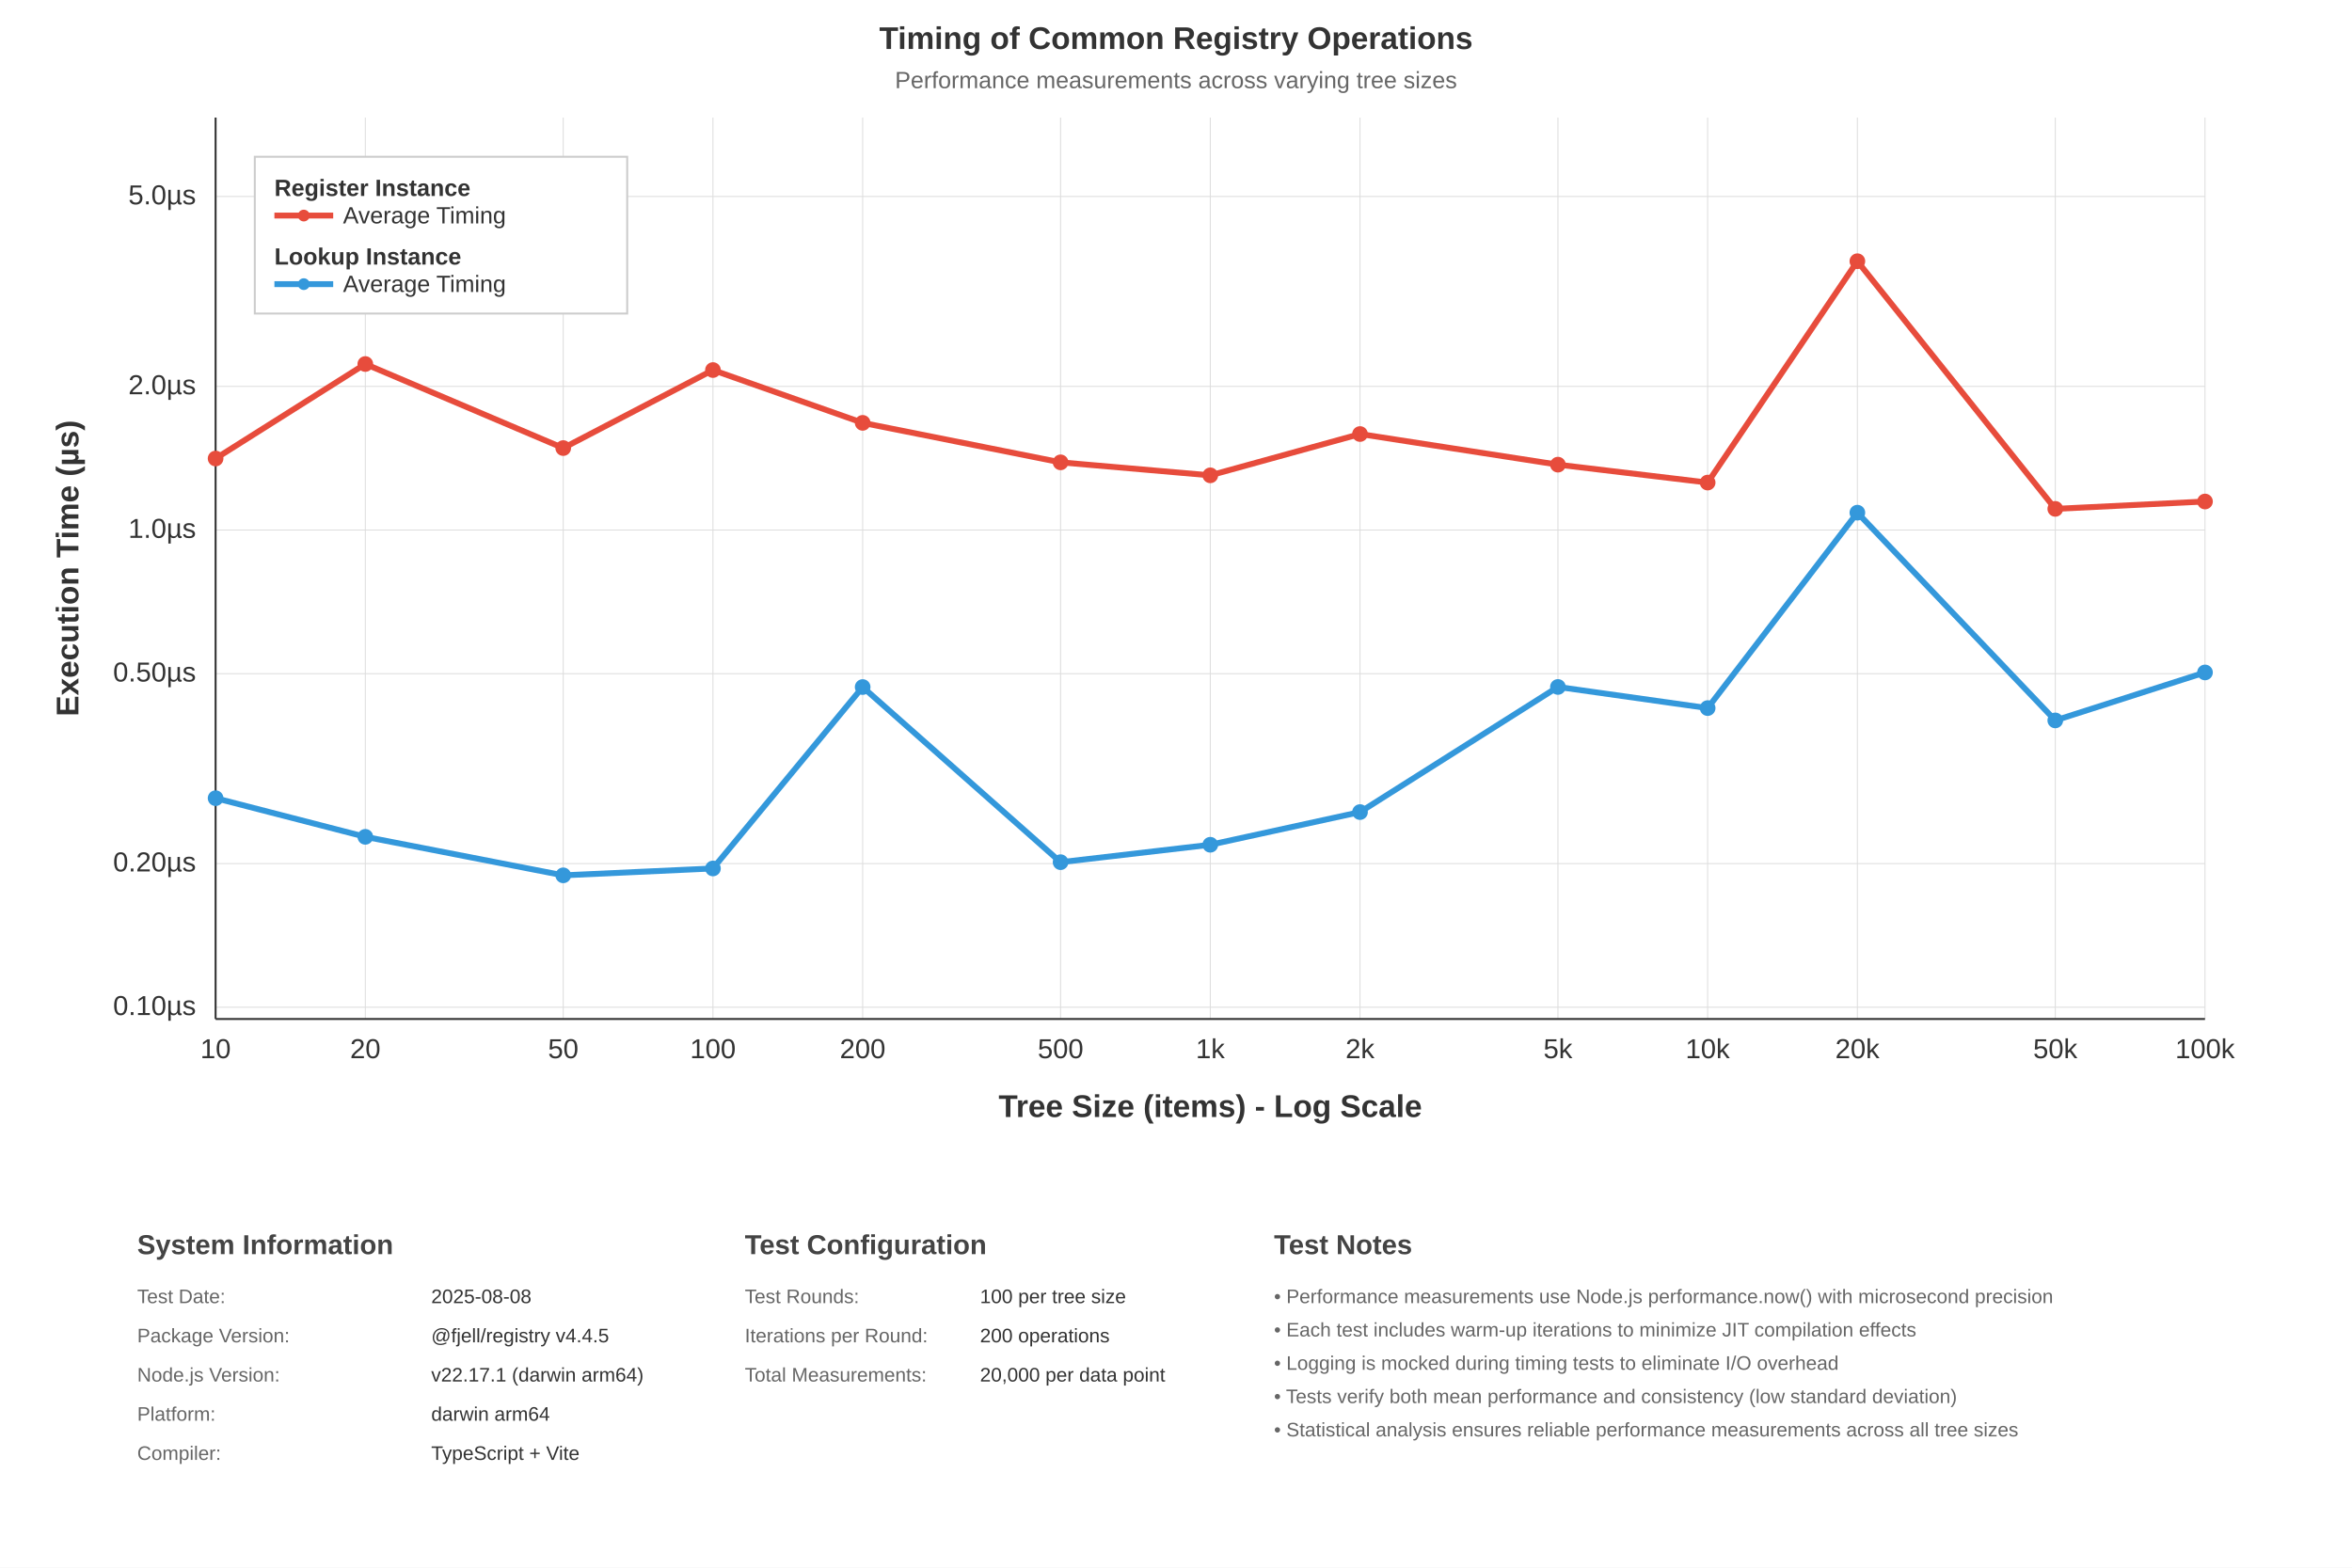
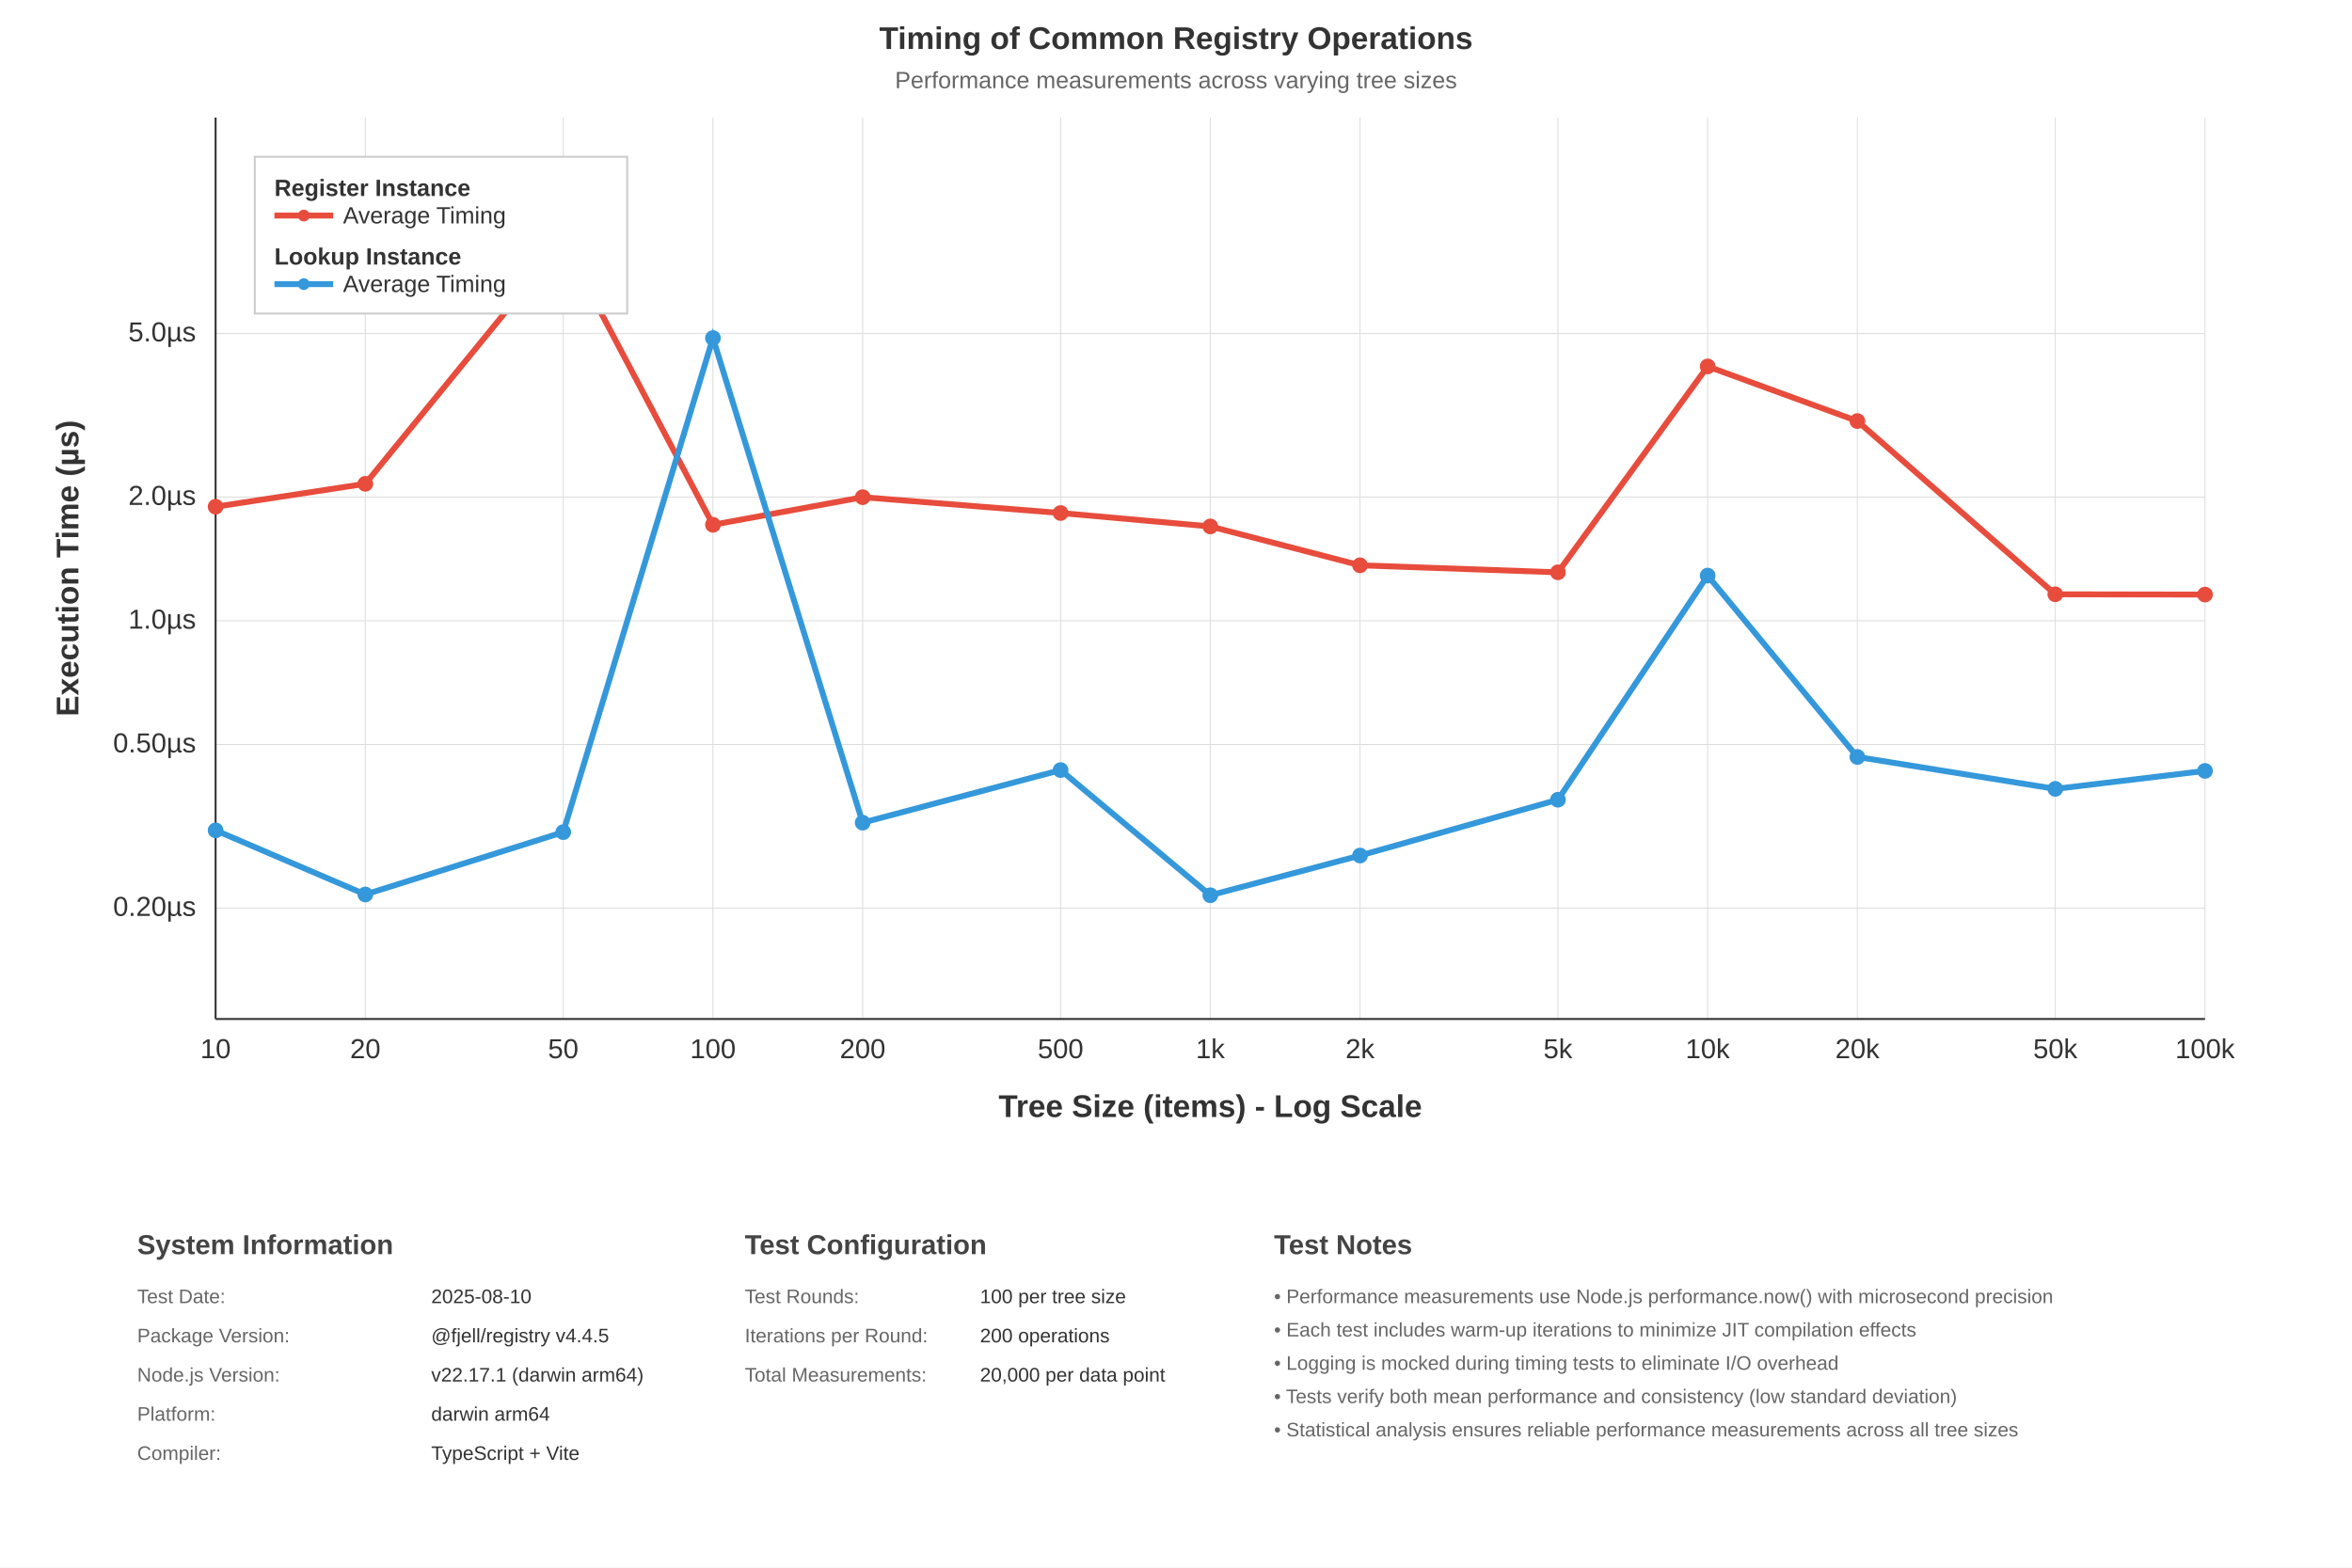
<svg xmlns="http://www.w3.org/2000/svg" width="1200" height="800">
  <style>
    .axis { stroke: #333; stroke-width: 1; }
    .grid { stroke: #ddd; stroke-width: 0.5; }
    .label { font-family: Arial, sans-serif; font-size: 14px; fill: #333; }
    .title { font-family: Arial, sans-serif; font-size: 16px; font-weight: bold; fill: #333; }
    .subtitle { font-family: Arial, sans-serif; font-size: 12px; fill: #666; }
    .register-mean { stroke: #e74c3c; stroke-width: 3; fill: none; }
    .lookup-mean { stroke: #3498db; stroke-width: 3; fill: none; }
    .register-band { fill: rgba(231, 76, 60, 0.2); stroke: #e74c3c; stroke-width: 1; }
    .lookup-band { fill: rgba(52, 152, 219, 0.2); stroke: #3498db; stroke-width: 1; }
    .register-dot { fill: #e74c3c; }
    .lookup-dot { fill: #3498db; }
    .legend { font-family: Arial, sans-serif; font-size: 12px; fill: #333; }
    .axis-title { font-family: Arial, sans-serif; font-size: 16px; font-weight: bold; fill: #333; }
    .metadata-title { font-family: Arial, sans-serif; font-size: 14px; font-weight: bold; fill: #333; }
    .metadata-section { font-family: Arial, sans-serif; font-size: 14px; font-weight: bold; fill: #444; }
    .metadata-label { font-family: Arial, sans-serif; font-size: 10px; fill: #666; }
    .metadata-value { font-family: Arial, sans-serif; font-size: 10px; fill: #333; }
  </style>
  <rect width="1200" height="800" fill="white" />
  <text x="600" y="25" text-anchor="middle" class="title">Timing of Common Registry Operations</text>
  <text x="600" y="45" text-anchor="middle" class="subtitle">Performance measurements across varying tree sizes</text>
  <g transform="translate(110,60)">
-     <line x1="0" y1="453.994" x2="1015" y2="453.994" class="grid" />
-     <text x="-10" y="457.994" text-anchor="end" class="label">0.10µs</text>
-     <line x1="0" y1="380.688" x2="1015" y2="380.688" class="grid" />
-     <text x="-10" y="384.688" text-anchor="end" class="label">0.20µs</text>
-     <line x1="0" y1="283.782" x2="1015" y2="283.782" class="grid" />
-     <text x="-10" y="287.782" text-anchor="end" class="label">0.50µs</text>
-     <line x1="0" y1="210.476" x2="1015" y2="210.476" class="grid" />
-     <text x="-10" y="214.476" text-anchor="end" class="label">1.0µs</text>
-     <line x1="0" y1="137.17" x2="1015" y2="137.17" class="grid" />
-     <text x="-10" y="141.17" text-anchor="end" class="label">2.0µs</text>
-     <line x1="0" y1="40.264" x2="1015" y2="40.264" class="grid" />
-     <text x="-10" y="44.264" text-anchor="end" class="label">5.0µs</text>
+     <line x1="0" y1="403.394" x2="1015" y2="403.394" class="grid" />
+     <text x="-10" y="407.394" text-anchor="end" class="label">0.20µs</text>
+     <line x1="0" y1="319.932" x2="1015" y2="319.932" class="grid" />
+     <text x="-10" y="323.932" text-anchor="end" class="label">0.50µs</text>
+     <line x1="0" y1="256.796" x2="1015" y2="256.796" class="grid" />
+     <text x="-10" y="260.796" text-anchor="end" class="label">1.0µs</text>
+     <line x1="0" y1="193.66" x2="1015" y2="193.66" class="grid" />
+     <text x="-10" y="197.66" text-anchor="end" class="label">2.0µs</text>
+     <line x1="0" y1="110.199" x2="1015" y2="110.199" class="grid" />
+     <text x="-10" y="114.199" text-anchor="end" class="label">5.0µs</text>
    <line x1="0" y1="0" x2="0" y2="460" class="grid" />
    <text x="0" y="480" text-anchor="middle" class="label">10</text>
    <line x1="76.386" y1="0" x2="76.386" y2="460" class="grid" />
    <text x="76.386" y="480" text-anchor="middle" class="label">20</text>
    <line x1="177.364" y1="0" x2="177.364" y2="460" class="grid" />
    <text x="177.364" y="480" text-anchor="middle" class="label">50</text>
    <line x1="253.75" y1="0" x2="253.75" y2="460" class="grid" />
    <text x="253.75" y="480" text-anchor="middle" class="label">100</text>
    <line x1="330.136" y1="0" x2="330.136" y2="460" class="grid" />
    <text x="330.136" y="480" text-anchor="middle" class="label">200</text>
    <line x1="431.114" y1="0" x2="431.114" y2="460" class="grid" />
    <text x="431.114" y="480" text-anchor="middle" class="label">500</text>
    <line x1="507.5" y1="0" x2="507.5" y2="460" class="grid" />
    <text x="507.5" y="480" text-anchor="middle" class="label">1k</text>
    <line x1="583.886" y1="0" x2="583.886" y2="460" class="grid" />
    <text x="583.886" y="480" text-anchor="middle" class="label">2k</text>
    <line x1="684.864" y1="0" x2="684.864" y2="460" class="grid" />
    <text x="684.864" y="480" text-anchor="middle" class="label">5k</text>
    <line x1="761.25" y1="0" x2="761.25" y2="460" class="grid" />
    <text x="761.25" y="480" text-anchor="middle" class="label">10k</text>
    <line x1="837.636" y1="0" x2="837.636" y2="460" class="grid" />
    <text x="837.636" y="480" text-anchor="middle" class="label">20k</text>
    <line x1="938.614" y1="0" x2="938.614" y2="460" class="grid" />
    <text x="938.614" y="480" text-anchor="middle" class="label">50k</text>
    <line x1="1015" y1="0" x2="1015" y2="460" class="grid" />
    <text x="1015" y="480" text-anchor="middle" class="label">100k</text>
    <line x1="0" y1="0" x2="0" y2="460" class="axis" />
    <line x1="0" y1="460" x2="1015" y2="460" class="axis" />
    <text x="507.5" y="510" text-anchor="middle" class="axis-title">Tree Size (items) - Log Scale</text>
    <text transform="rotate(-90,-70,230)" x="-70" y="230" text-anchor="middle" class="axis-title">Execution Time (µs)</text>
-     <path d="M 0 173.982 L 76.386 125.759 L 177.364 168.655 L 253.75 128.839 L 330.136 155.787 L 431.114 175.941 L 507.5 182.57 L 583.886 161.486 L 684.864 177.117 L 761.25 186.259 L 837.636 73.306 L 938.614 199.678 L 1015 195.923" class="register-mean" />
-     <path d="M 0 347.318 L 76.386 367.038 L 177.364 386.694 L 253.75 383.179 L 330.136 290.605 L 431.114 379.977 L 507.5 371.086 L 583.886 354.41 L 684.864 290.556 L 761.25 301.344 L 837.636 201.622 L 938.614 307.634 L 1015 283.153" class="lookup-mean" />
-     <circle cx="0" cy="173.982" r="4" class="register-dot" />
-     <circle cx="76.386" cy="125.759" r="4" class="register-dot" />
-     <circle cx="177.364" cy="168.655" r="4" class="register-dot" />
-     <circle cx="253.75" cy="128.839" r="4" class="register-dot" />
-     <circle cx="330.136" cy="155.787" r="4" class="register-dot" />
-     <circle cx="431.114" cy="175.941" r="4" class="register-dot" />
-     <circle cx="507.5" cy="182.57" r="4" class="register-dot" />
-     <circle cx="583.886" cy="161.486" r="4" class="register-dot" />
-     <circle cx="684.864" cy="177.117" r="4" class="register-dot" />
-     <circle cx="761.25" cy="186.259" r="4" class="register-dot" />
-     <circle cx="837.636" cy="73.306" r="4" class="register-dot" />
-     <circle cx="938.614" cy="199.678" r="4" class="register-dot" />
-     <circle cx="1015" cy="195.923" r="4" class="register-dot" />
-     <circle cx="0" cy="347.318" r="4" class="lookup-dot" />
-     <circle cx="76.386" cy="367.038" r="4" class="lookup-dot" />
-     <circle cx="177.364" cy="386.694" r="4" class="lookup-dot" />
-     <circle cx="253.75" cy="383.179" r="4" class="lookup-dot" />
-     <circle cx="330.136" cy="290.605" r="4" class="lookup-dot" />
-     <circle cx="431.114" cy="379.977" r="4" class="lookup-dot" />
-     <circle cx="507.5" cy="371.086" r="4" class="lookup-dot" />
-     <circle cx="583.886" cy="354.41" r="4" class="lookup-dot" />
-     <circle cx="684.864" cy="290.556" r="4" class="lookup-dot" />
-     <circle cx="761.25" cy="301.344" r="4" class="lookup-dot" />
-     <circle cx="837.636" cy="201.622" r="4" class="lookup-dot" />
-     <circle cx="938.614" cy="307.634" r="4" class="lookup-dot" />
-     <circle cx="1015" cy="283.153" r="4" class="lookup-dot" />
+     <path d="M 0 198.577 L 76.386 186.893 L 177.364 63.136 L 253.75 207.8 L 330.136 193.727 L 431.114 201.801 L 507.5 208.643 L 583.886 228.477 L 684.864 232.06 L 761.25 126.985 L 837.636 154.879 L 938.614 243.273 L 1015 243.411" class="register-mean" />
+     <path d="M 0 363.721 L 76.386 396.463 L 177.364 364.652 L 253.75 112.52 L 330.136 359.817 L 431.114 332.976 L 507.5 396.864 L 583.886 376.588 L 684.864 348.101 L 761.25 233.725 L 837.636 326.288 L 938.614 342.571 L 1015 333.396" class="lookup-mean" />
+     <circle cx="0" cy="198.577" r="4" class="register-dot" />
+     <circle cx="76.386" cy="186.893" r="4" class="register-dot" />
+     <circle cx="177.364" cy="63.136" r="4" class="register-dot" />
+     <circle cx="253.75" cy="207.8" r="4" class="register-dot" />
+     <circle cx="330.136" cy="193.727" r="4" class="register-dot" />
+     <circle cx="431.114" cy="201.801" r="4" class="register-dot" />
+     <circle cx="507.5" cy="208.643" r="4" class="register-dot" />
+     <circle cx="583.886" cy="228.477" r="4" class="register-dot" />
+     <circle cx="684.864" cy="232.06" r="4" class="register-dot" />
+     <circle cx="761.25" cy="126.985" r="4" class="register-dot" />
+     <circle cx="837.636" cy="154.879" r="4" class="register-dot" />
+     <circle cx="938.614" cy="243.273" r="4" class="register-dot" />
+     <circle cx="1015" cy="243.411" r="4" class="register-dot" />
+     <circle cx="0" cy="363.721" r="4" class="lookup-dot" />
+     <circle cx="76.386" cy="396.463" r="4" class="lookup-dot" />
+     <circle cx="177.364" cy="364.652" r="4" class="lookup-dot" />
+     <circle cx="253.75" cy="112.52" r="4" class="lookup-dot" />
+     <circle cx="330.136" cy="359.817" r="4" class="lookup-dot" />
+     <circle cx="431.114" cy="332.976" r="4" class="lookup-dot" />
+     <circle cx="507.5" cy="396.864" r="4" class="lookup-dot" />
+     <circle cx="583.886" cy="376.588" r="4" class="lookup-dot" />
+     <circle cx="684.864" cy="348.101" r="4" class="lookup-dot" />
+     <circle cx="761.25" cy="233.725" r="4" class="lookup-dot" />
+     <circle cx="837.636" cy="326.288" r="4" class="lookup-dot" />
+     <circle cx="938.614" cy="342.571" r="4" class="lookup-dot" />
+     <circle cx="1015" cy="333.396" r="4" class="lookup-dot" />
    <g transform="translate(20, 20)">
      <rect x="0" y="0" width="190" height="80" fill="white" stroke="#ccc" stroke-width="1" />
      <text x="10" y="20" class="legend" font-weight="bold">Register Instance</text>
      <line x1="10" y1="30" x2="40" y2="30" class="register-mean" />
      <circle cx="25" cy="30" r="3" class="register-dot" />
      <text x="45" y="34" class="legend">Average Timing</text>
      <text x="10" y="55" class="legend" font-weight="bold">Lookup Instance</text>
      <line x1="10" y1="65" x2="40" y2="65" class="lookup-mean" />
      <circle cx="25" cy="65" r="3" class="lookup-dot" />
      <text x="45" y="69" class="legend">Average Timing</text>
    </g>
  </g>
  <g transform="translate(50, 620)">
    <g transform="translate(20, 20)">
      <text x="0" y="0" class="metadata-section">System Information</text>
      <text x="0" y="25" class="metadata-label">Test Date:</text>
-       <text x="150" y="25" class="metadata-value">2025-08-08</text>
+       <text x="150" y="25" class="metadata-value">2025-08-10</text>
      <text x="0" y="45" class="metadata-label">Package Version:</text>
      <text x="150" y="45" class="metadata-value">@fjell/registry v4.4.5</text>
      <text x="0" y="65" class="metadata-label">Node.js Version:</text>
      <text x="150" y="65" class="metadata-value">v22.17.1 (darwin arm64)</text>
      <text x="0" y="85" class="metadata-label">Platform:</text>
      <text x="150" y="85" class="metadata-value">darwin arm64</text>
      <text x="0" y="105" class="metadata-label">Compiler:</text>
      <text x="150" y="105" class="metadata-value">TypeScript + Vite</text>
    </g>
    <g transform="translate(330, 20)">
      <text x="0" y="0" class="metadata-section">Test Configuration</text>
      <text x="0" y="25" class="metadata-label">Test Rounds:</text>
      <text x="120" y="25" class="metadata-value">100 per tree size</text>
      <text x="0" y="45" class="metadata-label">Iterations per Round:</text>
      <text x="120" y="45" class="metadata-value">200 operations</text>
      <text x="0" y="65" class="metadata-label">Total Measurements:</text>
      <text x="120" y="65" class="metadata-value">20,000 per data point</text>
    </g>
    <g transform="translate(600, 20)">
      <text x="0" y="0" class="metadata-section">Test Notes</text>
      <text x="0" y="25" class="metadata-label">• Performance measurements use Node.js performance.now() with microsecond precision</text>
      <text x="0" y="42" class="metadata-label">• Each test includes warm-up iterations to minimize JIT compilation effects</text>
      <text x="0" y="59" class="metadata-label">• Logging is mocked during timing tests to eliminate I/O overhead</text>
      <text x="0" y="76" class="metadata-label">• Tests verify both mean performance and consistency (low standard deviation)</text>
      <text x="0" y="93" class="metadata-label">• Statistical analysis ensures reliable performance measurements across all tree sizes</text>
    </g>
  </g>
</svg>
